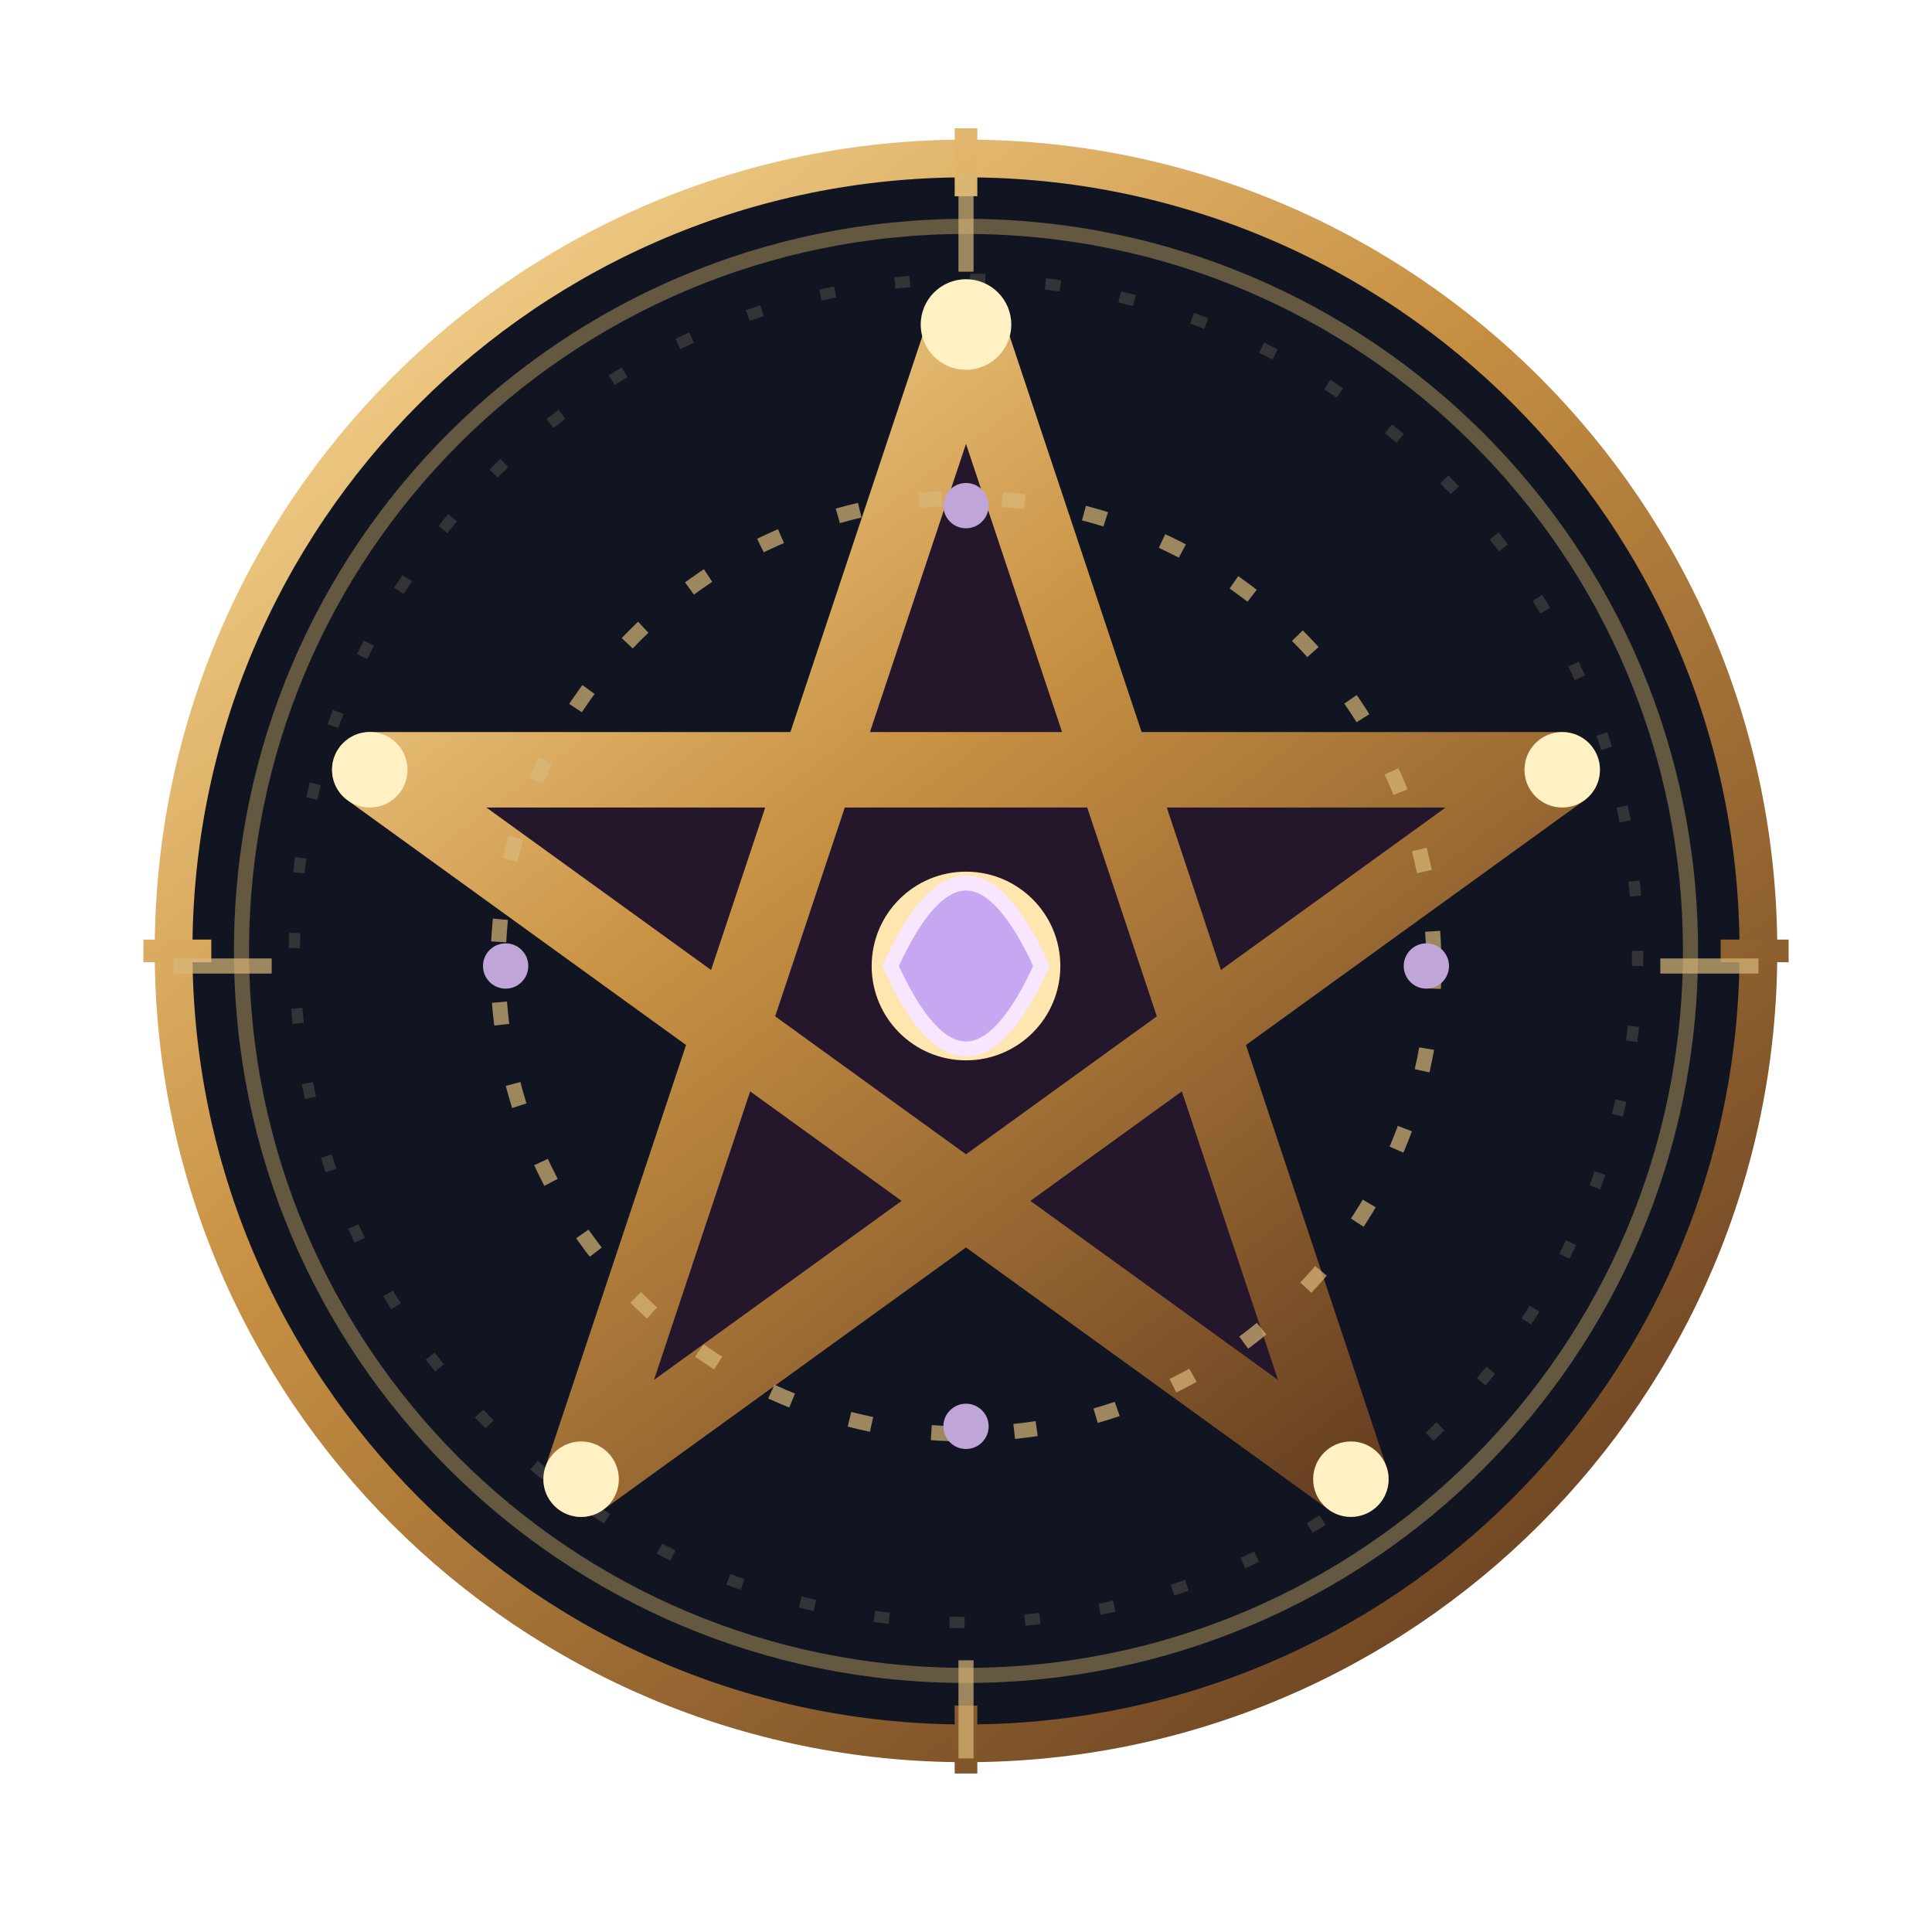
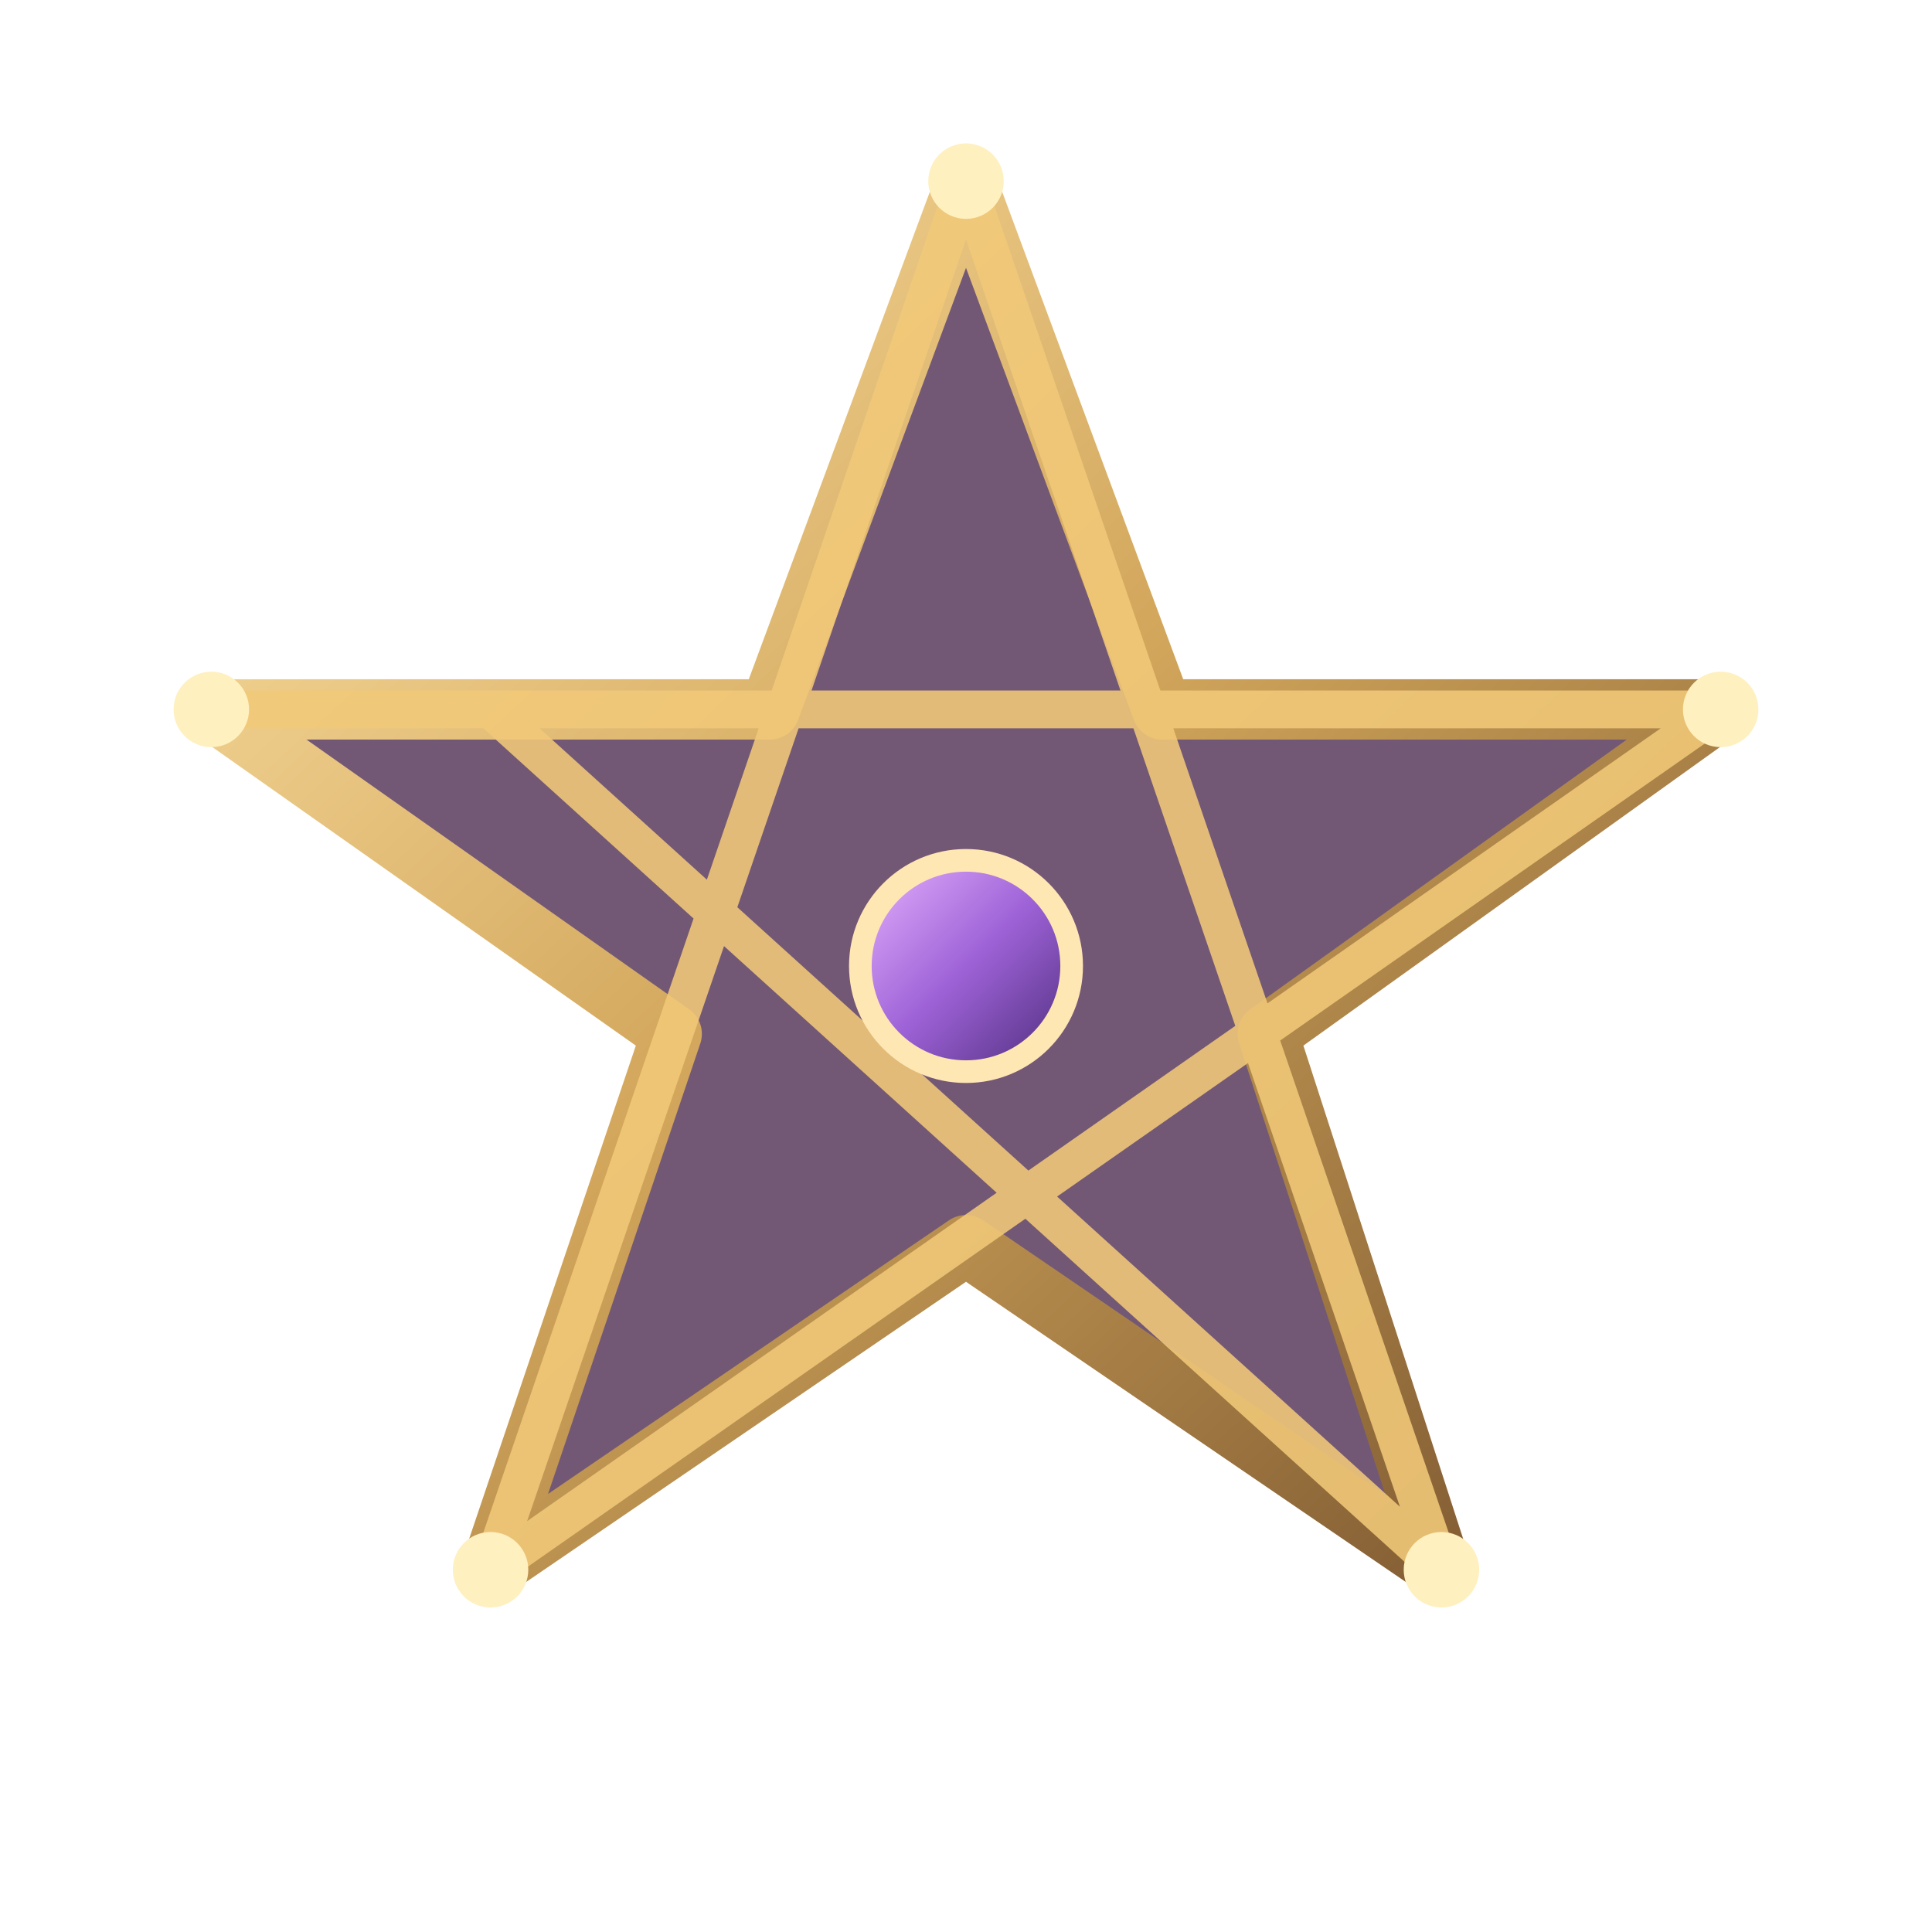
<svg xmlns="http://www.w3.org/2000/svg" width="256" height="256" viewBox="0 0 256 256">
  <defs>
-     <radialGradient id="halo">
-       <stop stop-color="#7A1E56" stop-opacity=".55" />
-       <stop offset="1" stop-color="#080C1A" stop-opacity="0" />
-     </radialGradient>
-     <linearGradient id="gold" x2=".8" y2="1">
-       <stop stop-color="#FFE2A0" />
-       <stop offset=".45" stop-color="#C89143" />
-       <stop offset="1" stop-color="#694122" />
+     <linearGradient id="gold" x2="1" y2="1">
+       <stop stop-color="#FFE6AA" />
+       <stop offset=".48" stop-color="#D2A65B" />
+       <stop offset="1" stop-color="#74502C" />
+     </linearGradient>
+     <linearGradient id="violet" x2="1" y2="1">
+       <stop stop-color="#E7B4FF" />
+       <stop offset=".5" stop-color="#9E62D7" />
+       <stop offset="1" stop-color="#4A2B78" />
    </linearGradient>
  </defs>
-   <ellipse cx="128" cy="137" rx="92" ry="96" fill="#05060D" opacity=".65" />
-   <circle cx="128" cy="126" r="105" fill="#111522" stroke="url(#gold)" stroke-width="5" />
-   <circle cx="128" cy="126" r="96" fill="none" stroke="#d8b56a" stroke-opacity=".42" stroke-width="2" />
-   <circle cx="128" cy="126" r="89" fill="none" stroke="#e8d6a5" stroke-opacity=".16" stroke-width="1.5" stroke-dasharray="2 8" />
-   <path d="M128 17v9M128 226v9M19 126h9M228 126h9" stroke="url(#gold)" stroke-width="3" />
-   <path d="M128 43 179 196 49 102h158L77 196Z" fill="#4B1B3C" fill-opacity=".35" stroke="url(#gold)" stroke-width="10" stroke-linejoin="round" />
-   <circle cx="128" cy="128" r="11" fill="#A770E4" stroke="#FFE5AE" stroke-width="3" />
-   <circle cx="128" cy="43" r="6" fill="#FFF1C4" />
-   <circle cx="49" cy="102" r="5" fill="#FFF1C4" />
-   <circle cx="207" cy="102" r="5" fill="#FFF1C4" />
-   <circle cx="77" cy="196" r="5" fill="#FFF1C4" />
-   <circle cx="179" cy="196" r="5" fill="#FFF1C4" />
-   <g fill="none" stroke="#D9B879" stroke-width="2" opacity=".7">
-     <circle cx="128" cy="128" r="62" stroke-dasharray="3 8" />
-     <path d="M128 23v13M128 220v13M23 128h13M220 128h13" />
+   <path d="M128 24 154 94h74l-60 43 23 71-63-43-63 43 24-71-61-43h74Z" fill="#3D1841" fill-opacity=".72" stroke="url(#gold)" stroke-width="8" stroke-linejoin="round" />
+   <path d="M128 24 65 208m163-114L65 208m0-114 126 114M128 24l63 184M28 94h200" fill="none" stroke="#F1C978" stroke-width="5" stroke-linecap="round" opacity=".88" />
+   <circle cx="128" cy="128" r="14" fill="url(#violet)" stroke="#FFE7B4" stroke-width="3" />
+   <g fill="#FFF0C0">
+     <circle cx="128" cy="24" r="5" />
+     <circle cx="28" cy="94" r="5" />
+     <circle cx="228" cy="94" r="5" />
+     <circle cx="65" cy="208" r="5" />
+     <circle cx="191" cy="208" r="5" />
  </g>
-   <g fill="#BFA5D8">
-     <circle cx="128" cy="67" r="3" />
-     <circle cx="128" cy="189" r="3" />
-     <circle cx="67" cy="128" r="3" />
-     <circle cx="189" cy="128" r="3" />
-   </g>
-   <path d="M118 128q10-22 20 0-10 22-20 0Z" fill="#C7A7F1" stroke="#F8E6FF" stroke-width="2" />
</svg>
